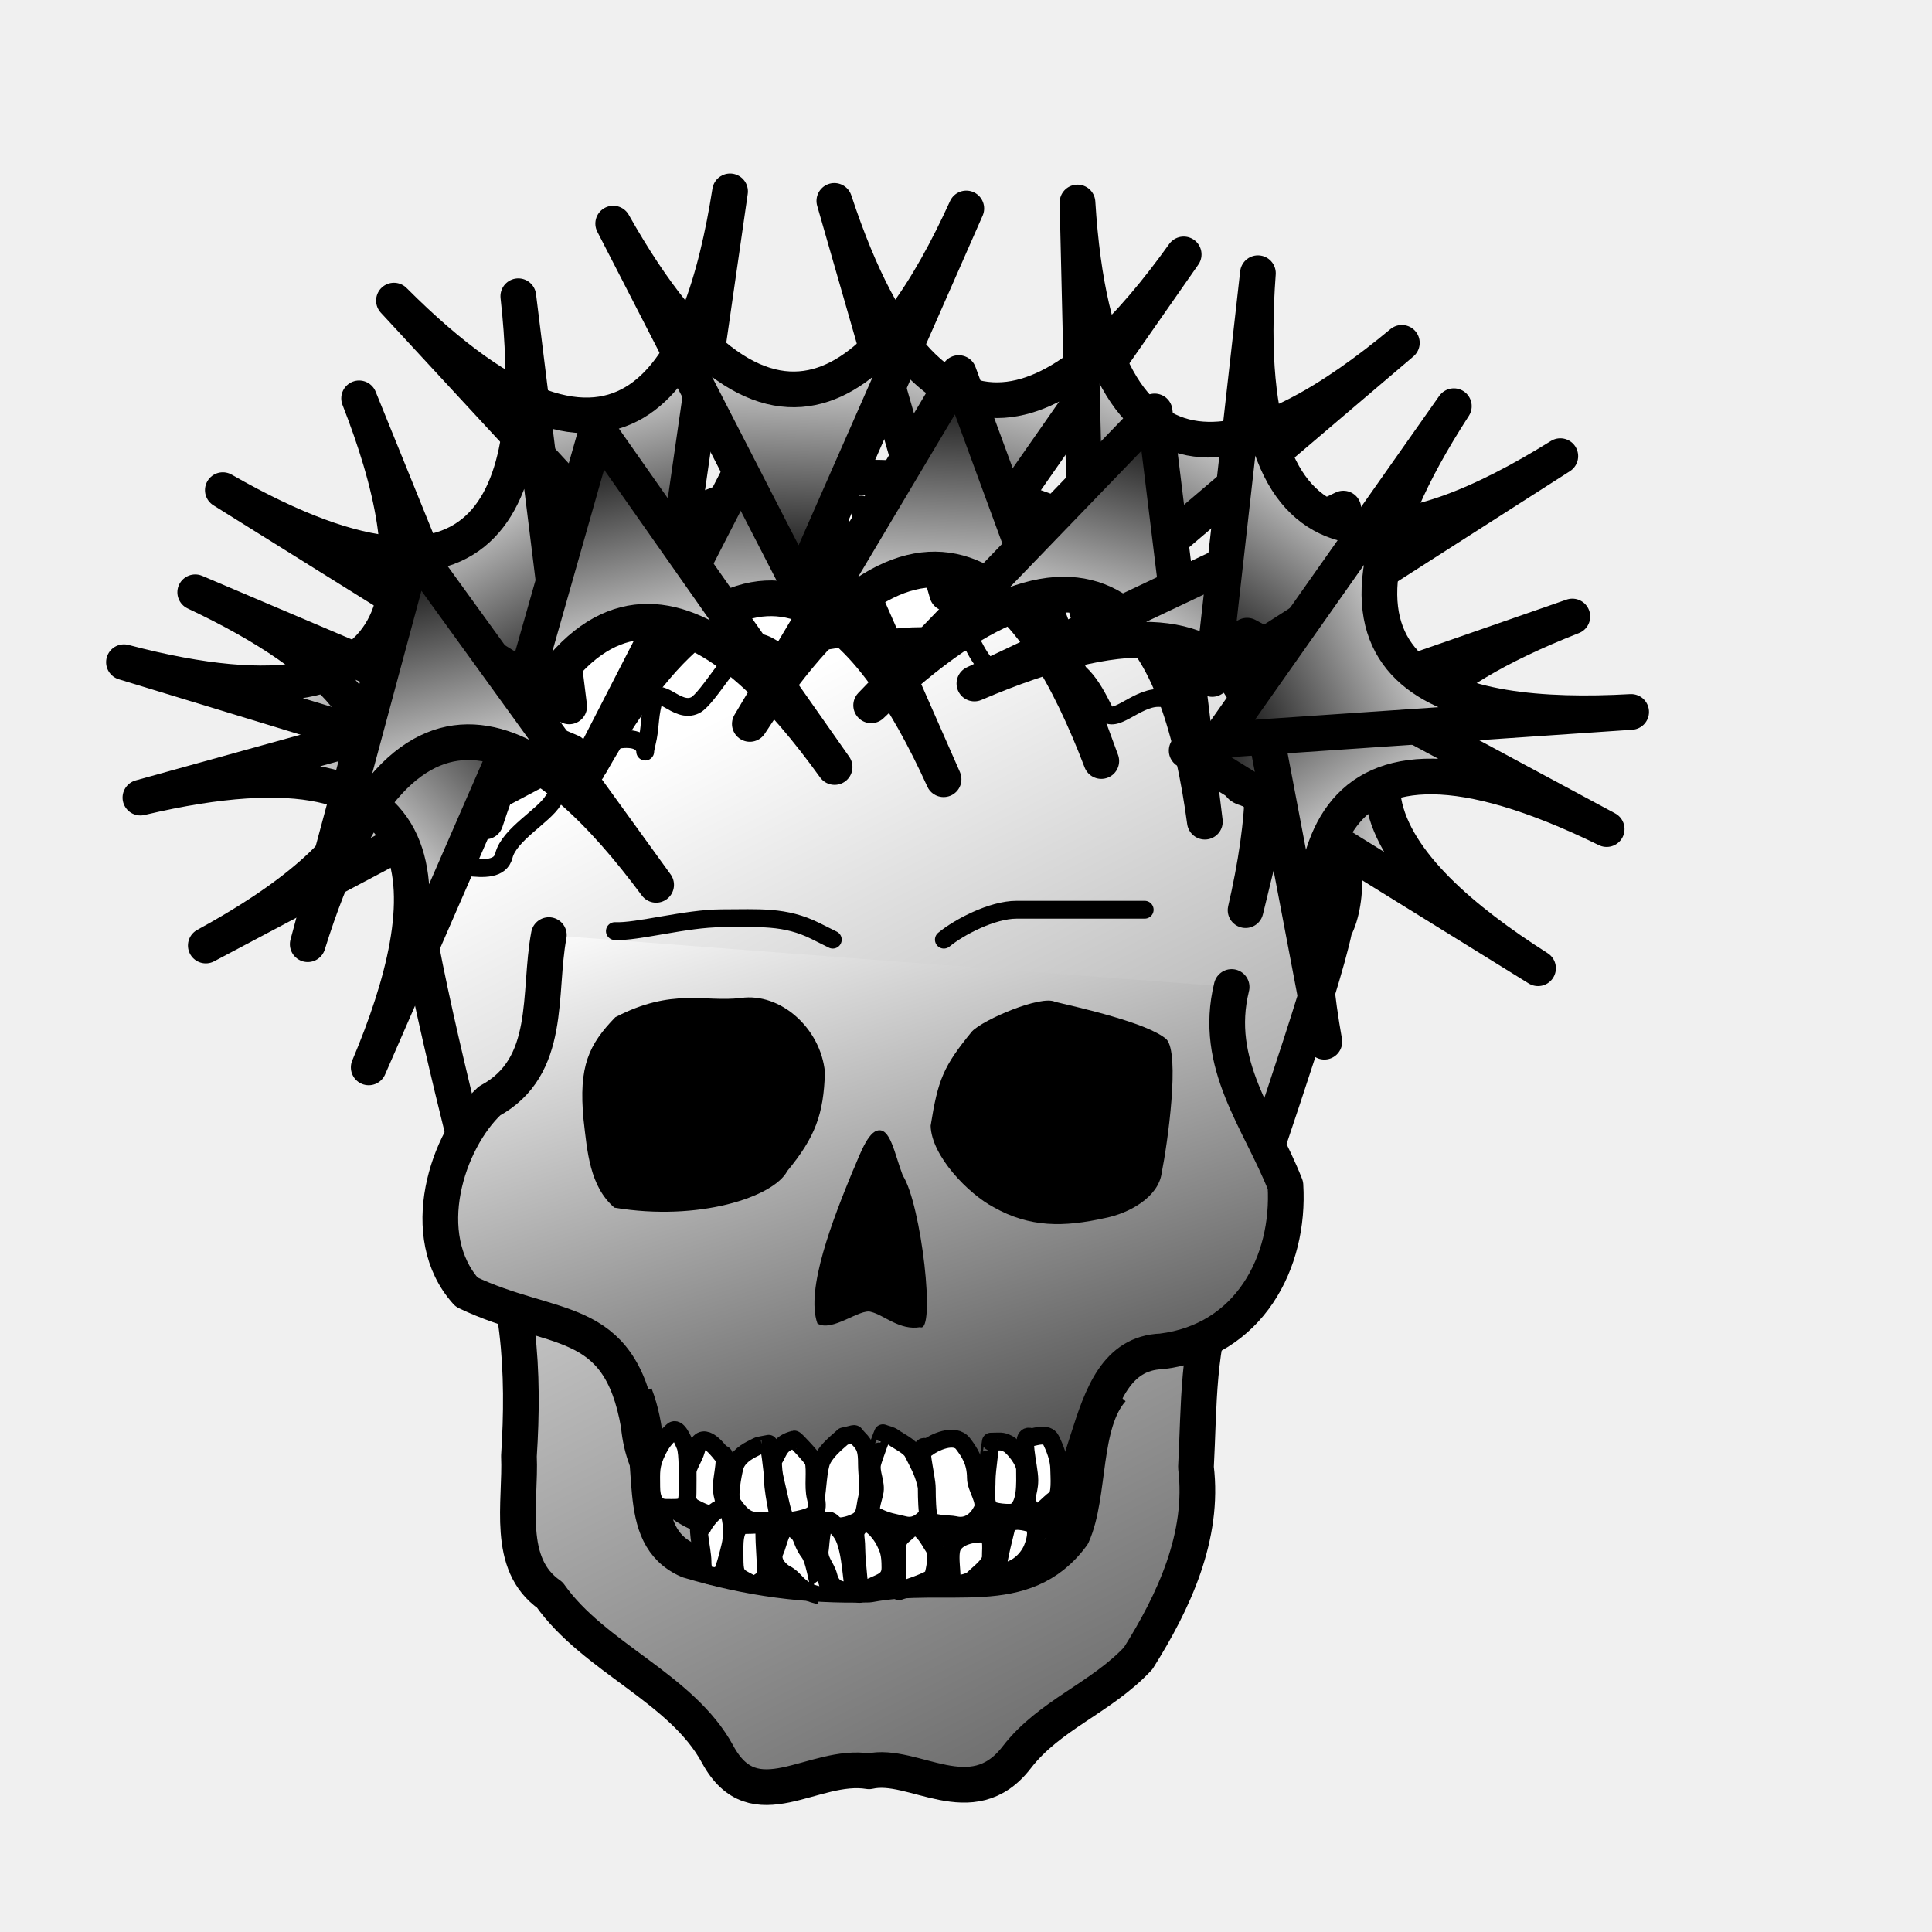
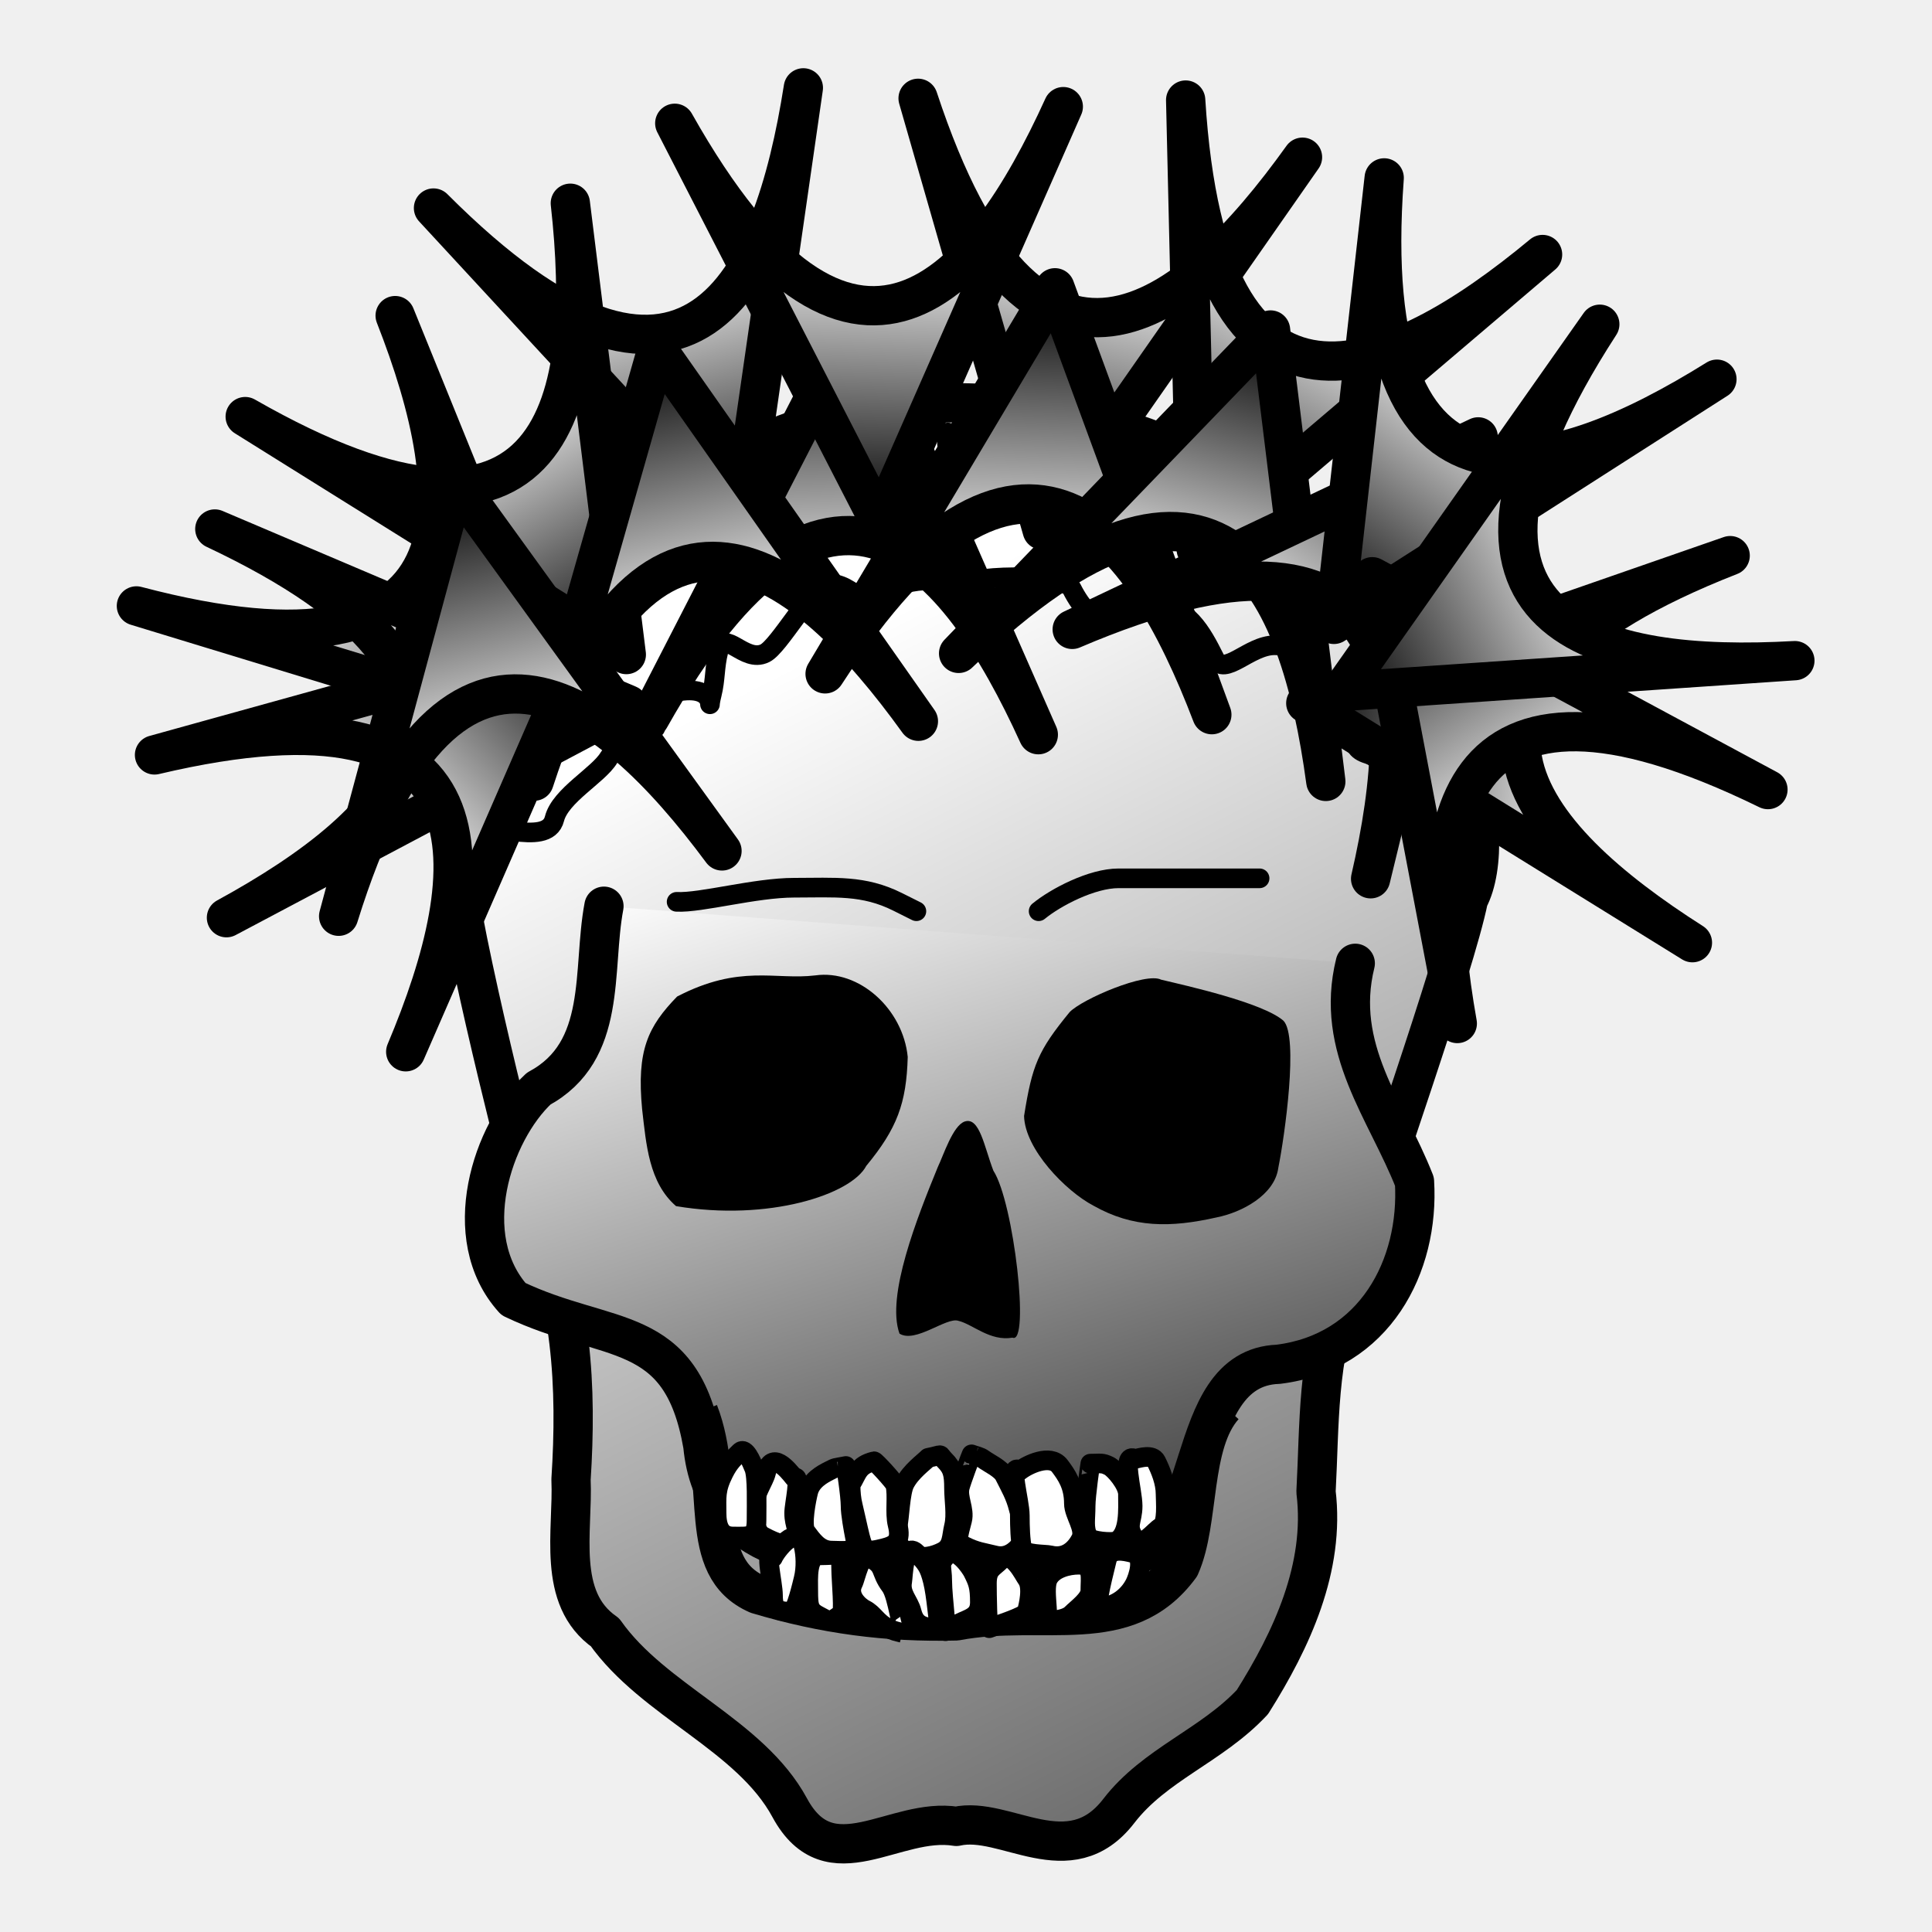
- <svg xmlns="http://www.w3.org/2000/svg" xmlns:xlink="http://www.w3.org/1999/xlink" overflow="hidden" viewBox="34 31 866 866" id="svg36220" version="1.0">
+ <svg xmlns="http://www.w3.org/2000/svg" xmlns:xlink="http://www.w3.org/1999/xlink" overflow="hidden" viewBox="34 81 787 787" id="svg36220" version="1.0">
  <defs id="defs36222">
    <linearGradient id="linearGradient5175">
      <stop style="stop-color:#ffffff;stop-opacity:1" offset="0" id="stop5177" />
      <stop style="stop-color:#000000;stop-opacity:1;" offset="1" id="stop5179" />
    </linearGradient>
    <linearGradient xlink:href="#linearGradient5175" id="linearGradient2365" x1="317.823" y1="251.519" x2="716.784" y2="1040.894" gradientUnits="userSpaceOnUse" gradientTransform="matrix(0.957555,0,0,0.957555,5.117738,135.2389)" />
    <linearGradient xlink:href="#linearGradient5175" id="linearGradient2373" x1="403.641" y1="286.734" x2="535.965" y2="715.779" gradientUnits="userSpaceOnUse" gradientTransform="matrix(0.957555,0,0,0.957555,5.117738,135.2389)" />
    <linearGradient xlink:href="#linearGradient5175" id="linearGradient3212" x1="408" y1="206" x2="392" y2="313" gradientUnits="userSpaceOnUse" />
    <linearGradient xlink:href="#linearGradient5175" id="linearGradient3236" gradientUnits="userSpaceOnUse" x1="405" y1="176" x2="402" y2="281" gradientTransform="matrix(1.130489,0,0,1.130489,-50.63018,-23.65829)" />
    <linearGradient xlink:href="#linearGradient5175" id="linearGradient3240" gradientUnits="userSpaceOnUse" x1="405" y1="176" x2="402" y2="281" gradientTransform="matrix(1.109098,0.21888,-0.21888,1.109098,85.2803,-100.5017)" />
    <linearGradient xlink:href="#linearGradient5175" id="linearGradient3244" gradientUnits="userSpaceOnUse" gradientTransform="matrix(1.017334,0.492988,-0.492988,1.017334,261.0072,-174.3867)" x1="405" y1="176" x2="402" y2="281" />
    <linearGradient xlink:href="#linearGradient5175" id="linearGradient3248" gradientUnits="userSpaceOnUse" gradientTransform="matrix(0.941308,0.626054,-0.626054,0.941308,384.2847,-174.5797)" x1="405" y1="176" x2="402" y2="281" />
    <linearGradient xlink:href="#linearGradient5175" id="linearGradient3252" gradientUnits="userSpaceOnUse" gradientTransform="matrix(0.524688,1.001354,-1.001354,0.524688,656.011,-177.2386)" x1="405" y1="176" x2="402" y2="281" />
    <linearGradient xlink:href="#linearGradient5175" id="linearGradient3256" gradientUnits="userSpaceOnUse" x1="405" y1="176" x2="402" y2="281" gradientTransform="matrix(1.089125,-0.303002,0.303002,1.089125,-177.2688,112.8851)" />
    <linearGradient xlink:href="#linearGradient5175" id="linearGradient3260" gradientUnits="userSpaceOnUse" gradientTransform="matrix(0.970834,-0.579209,0.579209,0.970834,-254.1968,301.8831)" x1="405" y1="176" x2="402" y2="281" />
    <linearGradient xlink:href="#linearGradient5175" id="linearGradient3264" gradientUnits="userSpaceOnUse" gradientTransform="matrix(0.787635,-0.810947,0.810947,0.787635,-272.0044,477.7957)" x1="405" y1="176" x2="402" y2="281" />
    <linearGradient xlink:href="#linearGradient5175" id="linearGradient3278" gradientUnits="userSpaceOnUse" x1="405" y1="176" x2="402" y2="281" gradientTransform="matrix(1.130489,0,0,-1.130489,-60.80898,528.3752)" />
    <linearGradient xlink:href="#linearGradient5175" id="linearGradient3280" gradientUnits="userSpaceOnUse" gradientTransform="matrix(1.128295,7.040609e-2,7.040609e-2,-1.128295,1.66025,487.6816)" x1="405" y1="176" x2="402" y2="281" />
    <linearGradient xlink:href="#linearGradient5175" id="linearGradient3282" gradientUnits="userSpaceOnUse" gradientTransform="matrix(1.082421,0.326146,0.326146,-1.082421,35.59664,391.733)" x1="405" y1="176" x2="402" y2="281" />
    <linearGradient xlink:href="#linearGradient5175" id="linearGradient3284" gradientUnits="userSpaceOnUse" gradientTransform="matrix(0.897682,0.68715,0.68715,-0.897682,91.16528,241.8485)" x1="405" y1="176" x2="402" y2="281" />
    <linearGradient xlink:href="#linearGradient5175" id="linearGradient3286" gradientUnits="userSpaceOnUse" gradientTransform="matrix(1.108513,-0.221814,-0.221814,-1.108513,-70.53321,621.6134)" x1="405" y1="176" x2="402" y2="281" />
    <linearGradient xlink:href="#linearGradient5175" id="linearGradient3288" gradientUnits="userSpaceOnUse" gradientTransform="matrix(1.105271,-0.237442,-0.237442,-1.105271,-147.0037,681.1637)" x1="405" y1="176" x2="402" y2="281" />
    <linearGradient xlink:href="#linearGradient5175" id="linearGradient3292" gradientUnits="userSpaceOnUse" gradientTransform="matrix(-0.157829,1.119418,-1.119418,-0.157829,942.3364,-27.01519)" x1="405" y1="176" x2="402" y2="281" />
    <linearGradient xlink:href="#linearGradient5175" id="linearGradient3296" gradientUnits="userSpaceOnUse" gradientTransform="matrix(8.218347e-2,1.127499,1.127499,-8.218347e-2,-59.0949,-50.80058)" x1="405" y1="176" x2="402" y2="281" />
    <linearGradient xlink:href="#linearGradient5175" id="linearGradient3300" gradientUnits="userSpaceOnUse" gradientTransform="matrix(0.766568,0.830892,0.830892,-0.766568,-260.6619,229.316)" x1="405" y1="176" x2="402" y2="281" />
    <linearGradient xlink:href="#linearGradient5175" id="linearGradient3304" gradientUnits="userSpaceOnUse" gradientTransform="matrix(-0.931353,0.640772,-0.640772,-0.931353,1138.129,326.4624)" x1="405" y1="176" x2="402" y2="281" />
  </defs>
  <g id="layer1">
    <path style="fill:url(#linearGradient2365);fill-opacity:1;fill-rule:evenodd;stroke:#000000;stroke-width:16;stroke-linecap:round;stroke-linejoin:round;stroke-miterlimit:4;stroke-dasharray:none;stroke-opacity:1" d="M 219.61,436.869 C 220.436,387.43 242.548,340.936 277.247,307.141 C 304.132,280.956 334.458,262.984 370.021,252.238 C 402.811,242.33 446.984,243.028 479.636,252.447 C 519.371,263.91 549.346,279.368 580.922,306.027 C 628.794,346.443 645.767,421.712 632.184,447.307 C 626.723,474.513 593.89,566.973 581.085,607.817 C 570.495,633.069 571.55,661.729 570.076,688.706 C 573.87,719.56 560.135,748.989 544.173,774.333 C 527.53,792.144 504.419,799.635 489.744,818.699 C 469.593,844.876 443.405,820.4 423.557,824.971 C 398.372,820.88 372.151,847.821 355.686,817.371 C 339.575,787.575 300.245,774.014 280.449,745.927 C 260.53,732.094 267.536,704.482 266.605,683.653 C 269.03,646.451 267.183,607.901 250.723,573.77 C 249.111,569.049 225.583,478.271 219.61,436.869 z " id="path1328" />
    <path style="fill:url(#linearGradient2373);fill-opacity:1;fill-rule:evenodd;stroke:#000000;stroke-width:16;stroke-linecap:round;stroke-linejoin:round;stroke-miterlimit:4;stroke-dasharray:none;stroke-opacity:1" d="M 280.018,450.151 C 275.098,476.254 281.71,509.193 253.426,524.468 C 234.446,542.111 220.338,584.861 243.149,610.172 C 281.903,628.722 311.553,619.12 320.305,669.809 C 324.539,715.14 369.742,717.923 395.662,715.334 C 424.112,715.797 464.12,716.993 491.185,715.067 C 528.549,713.689 514.093,638.147 554.68,636.742 C 593.941,631.928 612.277,596.756 610.191,562.308 C 598.716,533.079 577.505,508.157 586.064,473.405" id="path2239" />
    <path style="fill:#000000;fill-opacity:1;fill-rule:evenodd;stroke:none;stroke-width:16;stroke-linecap:round;stroke-linejoin:round;stroke-miterlimit:4;stroke-dasharray:none;stroke-opacity:1" d="M 469.74,493.253 C 456.786,509.046 454.462,514.907 451.154,535.586 C 451.466,549.109 468.115,566.195 479.367,572.103 C 495.544,581.266 510.835,581.14 529.533,576.919 C 539.802,574.913 553.275,567.784 554.724,556.692 C 557.345,543.639 563.036,503.213 556.821,496.798 C 548.323,489.409 517.415,482.559 506.947,480.057 C 500.738,476.904 474.939,487.911 469.74,493.253 z " id="path2206" />
    <path style="fill:#000000;fill-opacity:1;fill-rule:evenodd;stroke:none;stroke-width:16;stroke-linecap:round;stroke-linejoin:round;stroke-miterlimit:4;stroke-dasharray:none;stroke-opacity:1" d="M 309.81,486.947 C 297.974,499.177 293.261,508.776 295.577,532.918 C 297.234,547.16 298.302,562.718 309.387,572.317 C 347.066,578.647 380.8,567.573 386.88,555.909 C 399.41,540.72 403.235,530.455 403.764,511.548 C 401.85,491.998 383.972,475.82 366.104,478.328 C 349.788,480.315 335.427,473.636 309.81,486.947 z " id="path2204" />
    <path style="fill:#000000;fill-opacity:1;fill-rule:evenodd;stroke:none;stroke-width:16;stroke-linecap:round;stroke-linejoin:round;stroke-miterlimit:4;stroke-dasharray:none;stroke-opacity:1" d="M 426.995,537.845 C 422.156,539.439 418.275,551.741 416.028,556.369 C 407.581,577.004 394.9,608.977 400.407,624.252 C 406.92,628.328 419.608,617.355 424.419,619.042 C 430.219,620.408 437.266,627.483 446.438,625.895 C 453.606,628.985 447.008,570.791 438.655,557.876 C 434.931,548.186 433.056,535.848 426.995,537.845 z " id="path2228" />
    <path style="fill:none;fill-opacity:1;fill-rule:evenodd;stroke:#000000;stroke-width:16;stroke-linecap:butt;stroke-linejoin:round;stroke-miterlimit:4;stroke-dasharray:none;stroke-opacity:1" d="M 318.592,656.22 C 330.013,685.718 316.955,719.184 342.531,730.434 C 369.725,738.565 395.248,741.975 423.504,741.277 C 459.205,734.493 492.785,748.83 514.676,719.067 C 522.874,700.719 518.822,669.035 532.594,653.744" id="path2244" />
    <path style="fill:#ffffff;fill-opacity:1;fill-rule:evenodd;stroke:#000000;stroke-width:8;stroke-linecap:butt;stroke-linejoin:round;stroke-miterlimit:4;stroke-dasharray:none;stroke-opacity:1" d="M 412.079,674.844 C 410.456,676.539 404.974,680.436 402.503,685.377 C 400.658,689.068 400.43,699.417 399.631,702.613 C 397.928,709.425 400.531,711.681 405.376,714.104 C 409.779,716.305 414.733,714.692 417.824,713.146 C 422.142,710.987 421.544,706.883 422.612,702.613 C 423.725,698.159 422.612,691.878 422.612,687.292 C 422.612,681.418 422.068,679.087 418.782,675.801 C 416.018,673.037 418.745,673.511 412.079,674.844 z " id="path2275" />
    <path style="fill:#ffffff;fill-opacity:1;fill-rule:evenodd;stroke:#000000;stroke-width:8;stroke-linecap:butt;stroke-linejoin:round;stroke-miterlimit:4;stroke-dasharray:none;stroke-opacity:1" d="M 429.772,673.43 C 429.716,673.374 425.664,684.115 424.984,686.835 C 423.918,691.099 427.054,695.79 425.941,700.241 C 424.374,706.512 423.171,708.91 426.899,710.774 C 431.827,713.238 434.443,713.378 439.347,714.604 C 445.217,716.072 448.861,711.495 450.838,708.859 C 453.313,705.558 449.493,697.734 448.923,695.453 C 447.622,690.251 445.623,686.938 443.177,682.048 C 441.777,679.246 436.731,676.973 434.559,675.345 C 433.184,674.313 431.367,674.068 429.772,673.43 z " id="path2277" />
    <path style="fill:#ffffff;fill-opacity:1;fill-rule:evenodd;stroke:#000000;stroke-width:8;stroke-linecap:butt;stroke-linejoin:round;stroke-miterlimit:4;stroke-dasharray:none;stroke-opacity:1" d="M 449.424,680.088 C 444.572,676.449 449.424,692.217 449.424,698.282 C 449.424,702.856 449.6,708.562 450.381,711.688 C 451.077,714.47 459.892,714.065 461.872,714.56 C 467.979,716.087 472.126,712.246 474.32,707.857 C 476.343,703.811 471.447,698.01 471.447,693.494 C 471.447,686.023 468.399,681.77 465.702,678.173 C 461.887,673.086 452.456,677.662 449.424,680.088 z " id="path2279" />
    <path style="fill:#ffffff;fill-opacity:1;fill-rule:evenodd;stroke:#000000;stroke-width:8;stroke-linecap:butt;stroke-linejoin:round;stroke-miterlimit:4;stroke-dasharray:none;stroke-opacity:1" d="M 478.15,677.216 C 478.129,677.187 476.235,690.234 476.235,694.452 C 476.235,699.989 475.357,703.229 477.193,706.9 C 478.265,709.045 487.314,709.5 488.683,708.815 C 494.229,706.042 493.471,695.685 493.471,689.664 C 493.471,685.694 488.07,679.303 485.811,678.173 C 482.948,676.742 482.444,677.216 478.15,677.216 z " id="path2281" />
    <path style="fill:#ffffff;fill-opacity:1;fill-rule:evenodd;stroke:#000000;stroke-width:8;stroke-linecap:butt;stroke-linejoin:round;stroke-miterlimit:4;stroke-dasharray:none;stroke-opacity:1" d="M 496.344,675.3 C 490.627,672.442 495.386,688.06 495.386,694.452 C 495.386,700.832 492.356,702.54 496.344,707.857 C 499.299,711.797 504.318,704.349 506.877,703.069 C 509.691,701.663 508.792,692.674 508.792,689.664 C 508.792,684.725 506.723,679.78 504.962,676.258 C 503.441,673.217 498.254,674.918 496.344,675.3 z " id="path2283" />
    <path style="fill:#ffffff;fill-opacity:1;fill-rule:evenodd;stroke:#000000;stroke-width:8;stroke-linecap:butt;stroke-linejoin:round;stroke-miterlimit:4;stroke-dasharray:none;stroke-opacity:1" d="M 378.564,678.173 C 378.587,678.128 380.48,690.161 380.48,694.452 C 380.48,697.633 381.579,703.777 382.395,707.857 C 383.598,713.873 377.522,712.645 372.819,712.645 C 367.644,712.645 364.83,708.376 362.286,704.985 C 360.297,702.333 362.559,691.444 363.244,688.706 C 364.414,684.026 368.952,681.543 371.862,680.088 C 374.78,678.629 373.349,679.216 378.564,678.173 z " id="path2287" />
    <path style="fill:#ffffff;fill-opacity:1;fill-rule:evenodd;stroke:#000000;stroke-width:8;stroke-linecap:butt;stroke-linejoin:round;stroke-miterlimit:4;stroke-dasharray:none;stroke-opacity:1" d="M 357.498,682.961 C 360.475,681.473 357.498,693.663 357.498,697.324 C 357.498,702.951 359.975,703.861 357.498,708.815 C 355.513,712.785 345.847,707.298 345.05,706.9 C 341.187,704.968 341.22,698.894 341.22,694.452 C 341.22,689.745 345.18,684.355 346.008,681.046 C 348.387,671.529 354.906,679.72 357.498,682.961 z " id="path2289" />
    <path style="fill:#ffffff;fill-opacity:1;fill-rule:evenodd;stroke:#000000;stroke-width:8;stroke-linecap:butt;stroke-linejoin:round;stroke-miterlimit:4;stroke-dasharray:none;stroke-opacity:1" d="M 380.48,685.833 C 383.414,681.147 383.304,677.946 390.055,676.258 C 390.509,676.145 398.408,684.773 398.673,685.833 C 399.797,690.328 398.378,697.102 399.631,702.112 C 401.306,708.814 398.771,710.466 393.885,711.688 C 387.096,713.385 385.863,713.114 384.31,706.9 C 383.362,703.109 382.141,697.267 381.437,694.452 C 380.742,691.669 380.48,688.785 380.48,685.833 z " id="path2291" />
    <path style="fill:#ffffff;fill-opacity:1;fill-rule:evenodd;stroke:#000000;stroke-width:8;stroke-linecap:butt;stroke-linejoin:round;stroke-miterlimit:4;stroke-dasharray:none;stroke-opacity:1" d="M 341.22,679.131 C 342.549,682.576 342.177,693.422 342.177,700.197 C 342.177,707.62 339.153,706.9 332.602,706.9 C 327.37,706.9 325.899,702.633 325.899,697.324 C 325.899,690.878 325.357,687.875 328.772,681.046 C 331.043,676.504 332.911,674.991 335.474,672.428 C 337.555,670.347 340.127,676.398 341.22,679.131 z " id="path2295" />
    <path style="fill:#ffffff;fill-opacity:1;fill-rule:evenodd;stroke:#000000;stroke-width:8;stroke-linecap:butt;stroke-linejoin:round;stroke-miterlimit:4;stroke-dasharray:none;stroke-opacity:1" d="M 348.88,715.518 C 345.269,711.907 348.88,725.732 348.88,730.839 C 348.88,736.65 350.749,737.542 356.541,737.542 C 358.193,737.542 360.862,726.001 361.328,724.136 C 362.461,719.605 362.202,714.225 361.328,710.73 C 358.89,700.975 349.927,712.902 348.88,715.518 z " id="path2299" />
    <path style="fill:#ffffff;fill-opacity:1;fill-rule:evenodd;stroke:#000000;stroke-width:8;stroke-linecap:butt;stroke-linejoin:round;stroke-miterlimit:4;stroke-dasharray:none;stroke-opacity:1" d="M 416.867,744.244 C 416.042,740.946 415.501,731.122 413.994,725.093 C 412.559,719.352 411.437,717.748 407.291,713.603 C 402.165,708.477 401.814,723.753 401.546,725.093 C 400.5,730.321 404.268,733.111 405.376,737.542 C 406.734,742.972 409.936,744.244 416.867,744.244 z " id="path2301" />
    <path style="fill:#ffffff;fill-opacity:1;fill-rule:evenodd;stroke:#000000;stroke-width:8;stroke-linecap:butt;stroke-linejoin:round;stroke-miterlimit:4;stroke-dasharray:none;stroke-opacity:1" d="M 418.782,744.244 C 420.332,750.445 417.824,731.485 417.824,725.093 C 417.824,718.96 416.132,718.167 419.739,714.56 C 423.596,710.704 429.514,719.746 430.272,721.263 C 432.358,725.433 433.145,727.195 433.145,733.711 C 433.145,739.614 428.697,740.244 424.527,742.329 C 418.905,745.14 436.682,740.664 418.782,744.244 z " id="path2303" />
    <path style="fill:#ffffff;fill-opacity:1;fill-rule:evenodd;stroke:#000000;stroke-width:8;stroke-linecap:butt;stroke-linejoin:round;stroke-miterlimit:4;stroke-dasharray:none;stroke-opacity:1" d="M 436.975,744.244 C 436.187,744.639 436.018,730.116 436.018,726.051 C 436.018,720.066 438.401,719.838 441.763,716.475 C 446.169,712.07 451.247,722.736 452.296,724.136 C 454.853,727.544 452.904,735.111 452.296,737.542 C 451.822,739.439 439.304,743.313 436.975,744.244 z " id="path2305" />
    <path style="fill:#ffffff;fill-opacity:1;fill-rule:evenodd;stroke:#000000;stroke-width:8;stroke-linecap:butt;stroke-linejoin:round;stroke-miterlimit:4;stroke-dasharray:none;stroke-opacity:1" d="M 402.503,742.329 C 401.18,747.621 400.031,731.372 396.758,727.008 C 392.191,720.919 394.865,718.88 388.14,715.518 C 384.29,713.593 382.707,723.512 381.437,726.051 C 378.865,731.196 384.176,735.56 386.225,736.584 C 390.019,738.481 390.966,741.827 395.8,744.244 C 398.031,745.36 399.07,745.541 401.546,746.159" id="path2307" />
    <path style="fill:#ffffff;fill-opacity:1;fill-rule:evenodd;stroke:#000000;stroke-width:8;stroke-linecap:butt;stroke-linejoin:round;stroke-miterlimit:4;stroke-dasharray:none;stroke-opacity:1" d="M 376.649,738.499 C 378.086,739.218 376.649,724.234 376.649,720.306 C 376.649,712.854 375.987,714.56 368.031,714.56 C 362.533,714.56 363.244,723.865 363.244,728.923 C 363.244,735.606 363.565,737.223 368.031,739.457 C 372.091,741.486 371.562,742.314 376.649,738.499 z " id="path2309" />
    <path style="fill:#ffffff;fill-opacity:1;fill-rule:evenodd;stroke:#000000;stroke-width:8;stroke-linecap:butt;stroke-linejoin:round;stroke-miterlimit:4;stroke-dasharray:none;stroke-opacity:1" d="M 458.042,741.372 C 463.251,743.977 458.309,729.345 460.914,724.136 C 463.063,719.838 469.206,718.39 473.362,718.39 C 479.426,718.39 478.15,723.54 478.15,728.923 C 478.15,732.4 472.882,736.107 470.49,738.499 C 467.997,740.991 461.958,741.372 458.042,741.372 z " id="path2311" />
    <path style="fill:#ffffff;fill-opacity:1;fill-rule:evenodd;stroke:#000000;stroke-width:8;stroke-linecap:butt;stroke-linejoin:round;stroke-miterlimit:4;stroke-dasharray:none;stroke-opacity:1" d="M 481.98,735.626 C 479.723,737.884 482.389,726.331 484.853,716.475 C 486.146,711.304 491.914,712.734 495.386,713.603 C 500.772,714.949 497.404,723.93 496.344,726.051 C 493.618,731.503 488.085,735.626 481.98,735.626 z " id="path2313" />
    <path style="fill:none;fill-opacity:0.75;fill-rule:evenodd;stroke:#000000;stroke-width:8;stroke-linecap:round;stroke-linejoin:round;stroke-miterlimit:4;stroke-dasharray:none;stroke-opacity:1" d="M 420.112,257.186 C 418.306,262.152 422.82,272.73 422.82,280.728 C 422.82,284.377 408.654,301.147 410.633,305.104 C 413.483,310.805 421.234,315.705 422.82,317.291 C 423.9,318.371 397.954,313.926 394.382,325.417 C 391.324,335.256 380.692,316.661 370.896,319.11 C 364.189,320.787 351.414,344.192 345.632,347.084 C 337.244,351.277 329.049,336.691 326.673,346.194 C 325.008,352.854 325.496,357.673 323.965,363.798 C 321.186,374.912 328.405,359.657 310.423,362.654 C 302.225,364.02 300.943,359.236 300.943,377.55 C 300.943,377.984 284.172,386.092 281.985,389.738 C 277.743,396.807 262.232,405.034 259.86,414.525 C 256.761,426.919 230.62,413.822 224.236,420.205" id="path2353" />
    <path style="fill:none;fill-opacity:0.75;fill-rule:evenodd;stroke:#000000;stroke-width:8;stroke-linecap:round;stroke-linejoin:round;stroke-miterlimit:4;stroke-dasharray:none;stroke-opacity:1" d="M 421.507,320.697 C 427.376,314.829 467.354,314.348 470.591,320.822 C 474.516,328.672 480.524,335.175 484.133,333.01 C 489.51,329.783 498.175,327.593 504.446,327.593 C 517.478,327.593 523.433,338.484 528.821,349.26 C 532.698,357.013 542.758,343.843 553.197,343.843 C 563.895,343.843 569.13,349.174 566.739,358.739 C 565.703,362.88 580.007,367.945 582.989,370.927 C 590.59,378.528 580.059,385.429 592.468,388.531 C 603.876,391.383 625.339,398.781 632.417,400.55" id="path2357" />
    <path style="fill:none;fill-opacity:0.75;fill-rule:evenodd;stroke:#000000;stroke-width:8;stroke-linecap:round;stroke-linejoin:round;stroke-miterlimit:4;stroke-dasharray:none;stroke-opacity:1" d="M 309.62,448.36 C 319.552,448.866 341.59,442.614 357.498,442.614 C 374.166,442.614 385.762,441.425 399.631,448.36 C 402.218,449.653 404.806,450.948 407.291,452.19" id="path2375" />
    <path style="fill:none;fill-opacity:0.75;fill-rule:evenodd;stroke:#000000;stroke-width:8;stroke-linecap:round;stroke-linejoin:round;stroke-miterlimit:4;stroke-dasharray:none;stroke-opacity:1" d="M 457.084,452.19 C 463.968,446.535 478.732,438.784 489.641,438.784 C 501.764,438.784 511.868,438.784 524.113,438.784 C 531.773,438.784 539.434,438.784 547.094,438.784" id="path2377" />
    <path id="path3238" d="M 407.987,121.048 L 458.541,296.956 L 564.574,145.037 C 518.199,209.793 454.314,261.626 407.987,121.048 z " style="fill:url(#linearGradient3240);fill-opacity:1;fill-rule:evenodd;stroke:#000000;stroke-width:16;stroke-linecap:round;stroke-linejoin:round;stroke-miterlimit:4;stroke-dasharray:none;stroke-opacity:1" />
    <path style="fill:url(#linearGradient3244);fill-opacity:1;fill-rule:evenodd;stroke:#000000;stroke-width:16;stroke-linecap:round;stroke-linejoin:round;stroke-miterlimit:4;stroke-dasharray:none;stroke-opacity:1" d="M 516.98,121.758 L 521.272,304.736 L 662.365,184.673 C 601.084,235.551 526.142,269.489 516.98,121.758 z " id="path3242" />
    <path id="path3254" d="M 210.584,165.741 L 334.812,300.153 L 361.244,116.786 C 348.925,195.476 315.156,270.494 210.584,165.741 z " style="fill:url(#linearGradient3256);fill-opacity:1;fill-rule:evenodd;stroke:#000000;stroke-width:16;stroke-linecap:round;stroke-linejoin:round;stroke-miterlimit:4;stroke-dasharray:none;stroke-opacity:1" />
    <path style="fill:url(#linearGradient3260);fill-opacity:1;fill-rule:evenodd;stroke:#000000;stroke-width:16;stroke-linecap:round;stroke-linejoin:round;stroke-miterlimit:4;stroke-dasharray:none;stroke-opacity:1" d="M 133.881,250.699 L 289.129,347.638 L 266.322,163.784 C 275.168,242.941 262.353,324.204 133.881,250.699 z " id="path3258" />
    <path id="path3266" d="M 298.687,373.498 L 382.343,210.708 L 456.955,380.281 C 423.995,307.772 371.355,244.55 298.687,373.498 z " style="fill:url(#linearGradient3278);fill-opacity:1;fill-rule:evenodd;stroke:#000000;stroke-width:16;stroke-linecap:round;stroke-linejoin:round;stroke-miterlimit:4;stroke-dasharray:none;stroke-opacity:1" />
    <path style="fill:url(#linearGradient3280);fill-opacity:1;fill-rule:evenodd;stroke:#000000;stroke-width:16;stroke-linecap:round;stroke-linejoin:round;stroke-miterlimit:4;stroke-dasharray:none;stroke-opacity:1" d="M 370.104,355.494 L 463.736,198.23 L 527.642,372.121 C 499.263,297.7 450.662,231.322 370.104,355.494 z " id="path3268" />
    <path id="path3270" d="M 424.489,347.156 L 551.553,215.422 L 574.071,399.311 C 563.432,320.376 531.269,244.655 424.489,347.156 z " style="fill:url(#linearGradient3282);fill-opacity:1;fill-rule:evenodd;stroke:#000000;stroke-width:16;stroke-linecap:round;stroke-linejoin:round;stroke-miterlimit:4;stroke-dasharray:none;stroke-opacity:1" />
    <path style="fill:url(#linearGradient3284);fill-opacity:1;fill-rule:evenodd;stroke:#000000;stroke-width:16;stroke-linecap:round;stroke-linejoin:round;stroke-miterlimit:4;stroke-dasharray:none;stroke-opacity:1" d="M 470.767,337.38 L 636.145,258.963 L 592.32,438.967 C 610.221,361.356 606.85,279.157 470.767,337.38 z " id="path3272" />
    <path style="fill:url(#linearGradient3286);fill-opacity:1;fill-rule:evenodd;stroke:#000000;stroke-width:16;stroke-linecap:round;stroke-linejoin:round;stroke-miterlimit:4;stroke-dasharray:none;stroke-opacity:1" d="M 251.586,399.21 L 301.674,223.17 L 408.108,374.807 C 361.562,310.174 297.54,258.51 251.586,399.21 z " id="path3274" />
    <path style="fill:url(#linearGradient3236);fill-opacity:1;fill-rule:evenodd;stroke:#000000;stroke-width:16;stroke-linecap:round;stroke-linejoin:round;stroke-miterlimit:4;stroke-dasharray:none;stroke-opacity:1" d="M 308.865,131.219 L 392.522,294.009 L 467.134,124.436 C 434.174,196.945 381.534,260.167 308.865,131.219 z " id="path3204" />
    <path id="path3246" d="M 597.851,153.465 L 577.356,335.341 L 733.391,235.465 C 665.792,277.587 586.949,301.077 597.851,153.465 z " style="fill:url(#linearGradient3248);fill-opacity:1;fill-rule:evenodd;stroke:#000000;stroke-width:16;stroke-linecap:round;stroke-linejoin:round;stroke-miterlimit:4;stroke-dasharray:none;stroke-opacity:1" />
    <path id="path3262" d="M 89.563,327.82 L 264.625,381.23 L 194.966,209.562 C 224.017,283.724 232.693,365.533 89.563,327.82 z " style="fill:url(#linearGradient3264);fill-opacity:1;fill-rule:evenodd;stroke:#000000;stroke-width:16;stroke-linecap:round;stroke-linejoin:round;stroke-miterlimit:4;stroke-dasharray:none;stroke-opacity:1" />
    <path id="path3290" d="M 738.786,307.337 L 565.911,367.447 L 723.407,465.003 C 656.209,422.243 600.956,361.291 738.786,307.337 z " style="fill:url(#linearGradient3292);fill-opacity:1;fill-rule:evenodd;stroke:#000000;stroke-width:16;stroke-linecap:round;stroke-linejoin:round;stroke-miterlimit:4;stroke-dasharray:none;stroke-opacity:1" />
    <path style="fill:url(#linearGradient3296);fill-opacity:1;fill-rule:evenodd;stroke:#000000;stroke-width:16;stroke-linecap:round;stroke-linejoin:round;stroke-miterlimit:4;stroke-dasharray:none;stroke-opacity:1" d="M 121.507,296.485 L 289.948,368.085 L 126.248,454.827 C 196.169,416.684 255.397,359.587 121.507,296.485 z " id="path3294" />
    <path id="path3298" d="M 96.939,388.52 L 273.313,339.62 L 199.273,509.444 C 230.216,436.052 240.989,354.492 96.939,388.52 z " style="fill:url(#linearGradient3300);fill-opacity:1;fill-rule:evenodd;stroke:#000000;stroke-width:16;stroke-linecap:round;stroke-linejoin:round;stroke-miterlimit:4;stroke-dasharray:none;stroke-opacity:1" />
    <path id="path3276" d="M 171.943,454.235 L 219.542,277.505 L 328.106,427.624 C 280.652,363.655 215.907,312.9 171.943,454.235 z " style="fill:url(#linearGradient3288);fill-opacity:1;fill-rule:evenodd;stroke:#000000;stroke-width:16;stroke-linecap:round;stroke-linejoin:round;stroke-miterlimit:4;stroke-dasharray:none;stroke-opacity:1" />
    <path style="fill:url(#linearGradient3304);fill-opacity:1;fill-rule:evenodd;stroke:#000000;stroke-width:16;stroke-linecap:round;stroke-linejoin:round;stroke-miterlimit:4;stroke-dasharray:none;stroke-opacity:1" d="M 754.171,402.633 L 592.98,315.935 L 627.627,497.929 C 613.682,419.511 621.215,337.588 754.171,402.633 z " id="path3302" />
    <path style="fill:url(#linearGradient3252);fill-opacity:1;fill-rule:evenodd;stroke:#000000;stroke-width:16;stroke-linecap:round;stroke-linejoin:round;stroke-miterlimit:4;stroke-dasharray:none;stroke-opacity:1" d="M 685.676,213.074 L 580.308,362.729 L 765.14,350.116 C 685.616,354.574 605.185,337.29 685.676,213.074 z " id="path3250" />
  </g>
</svg>
